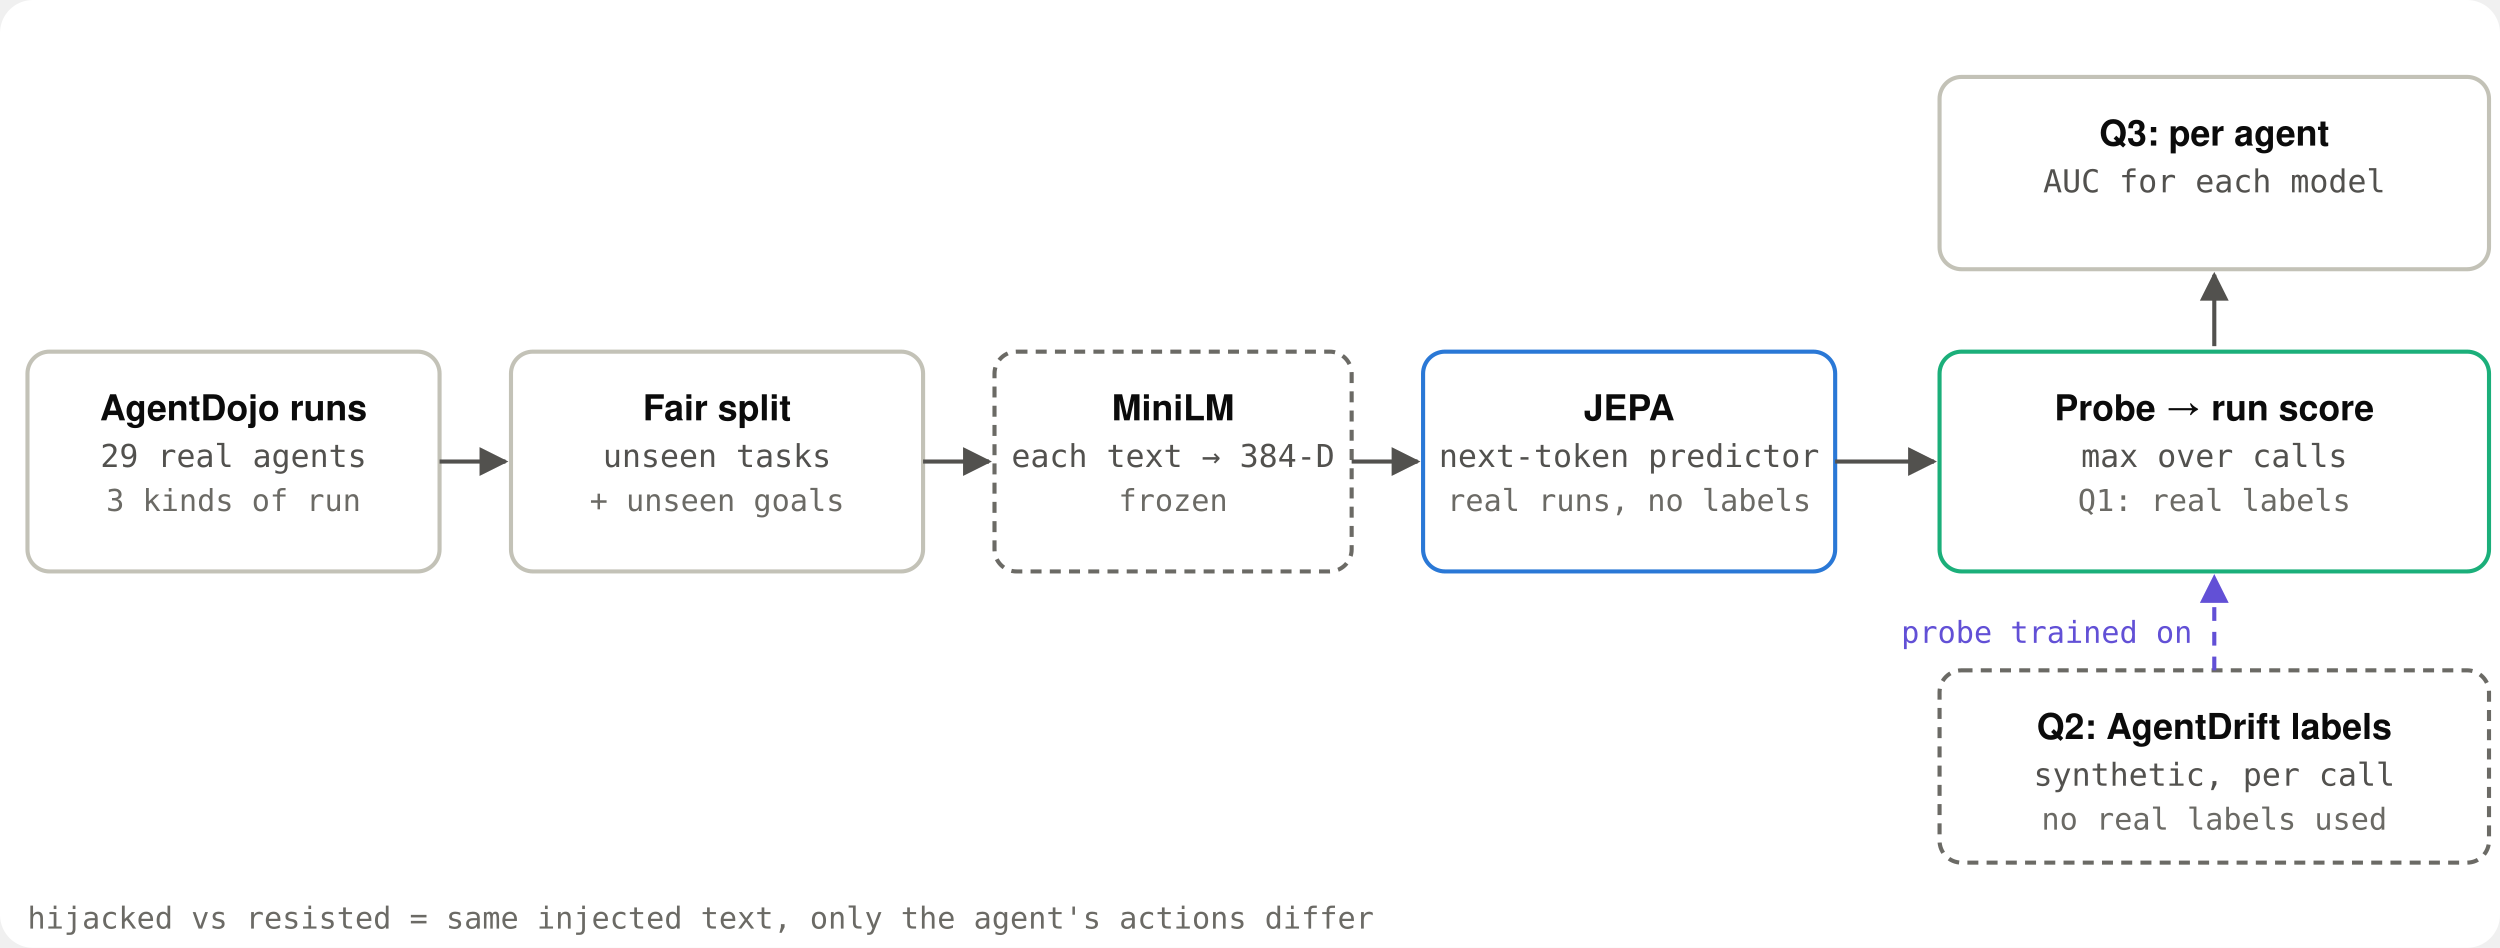
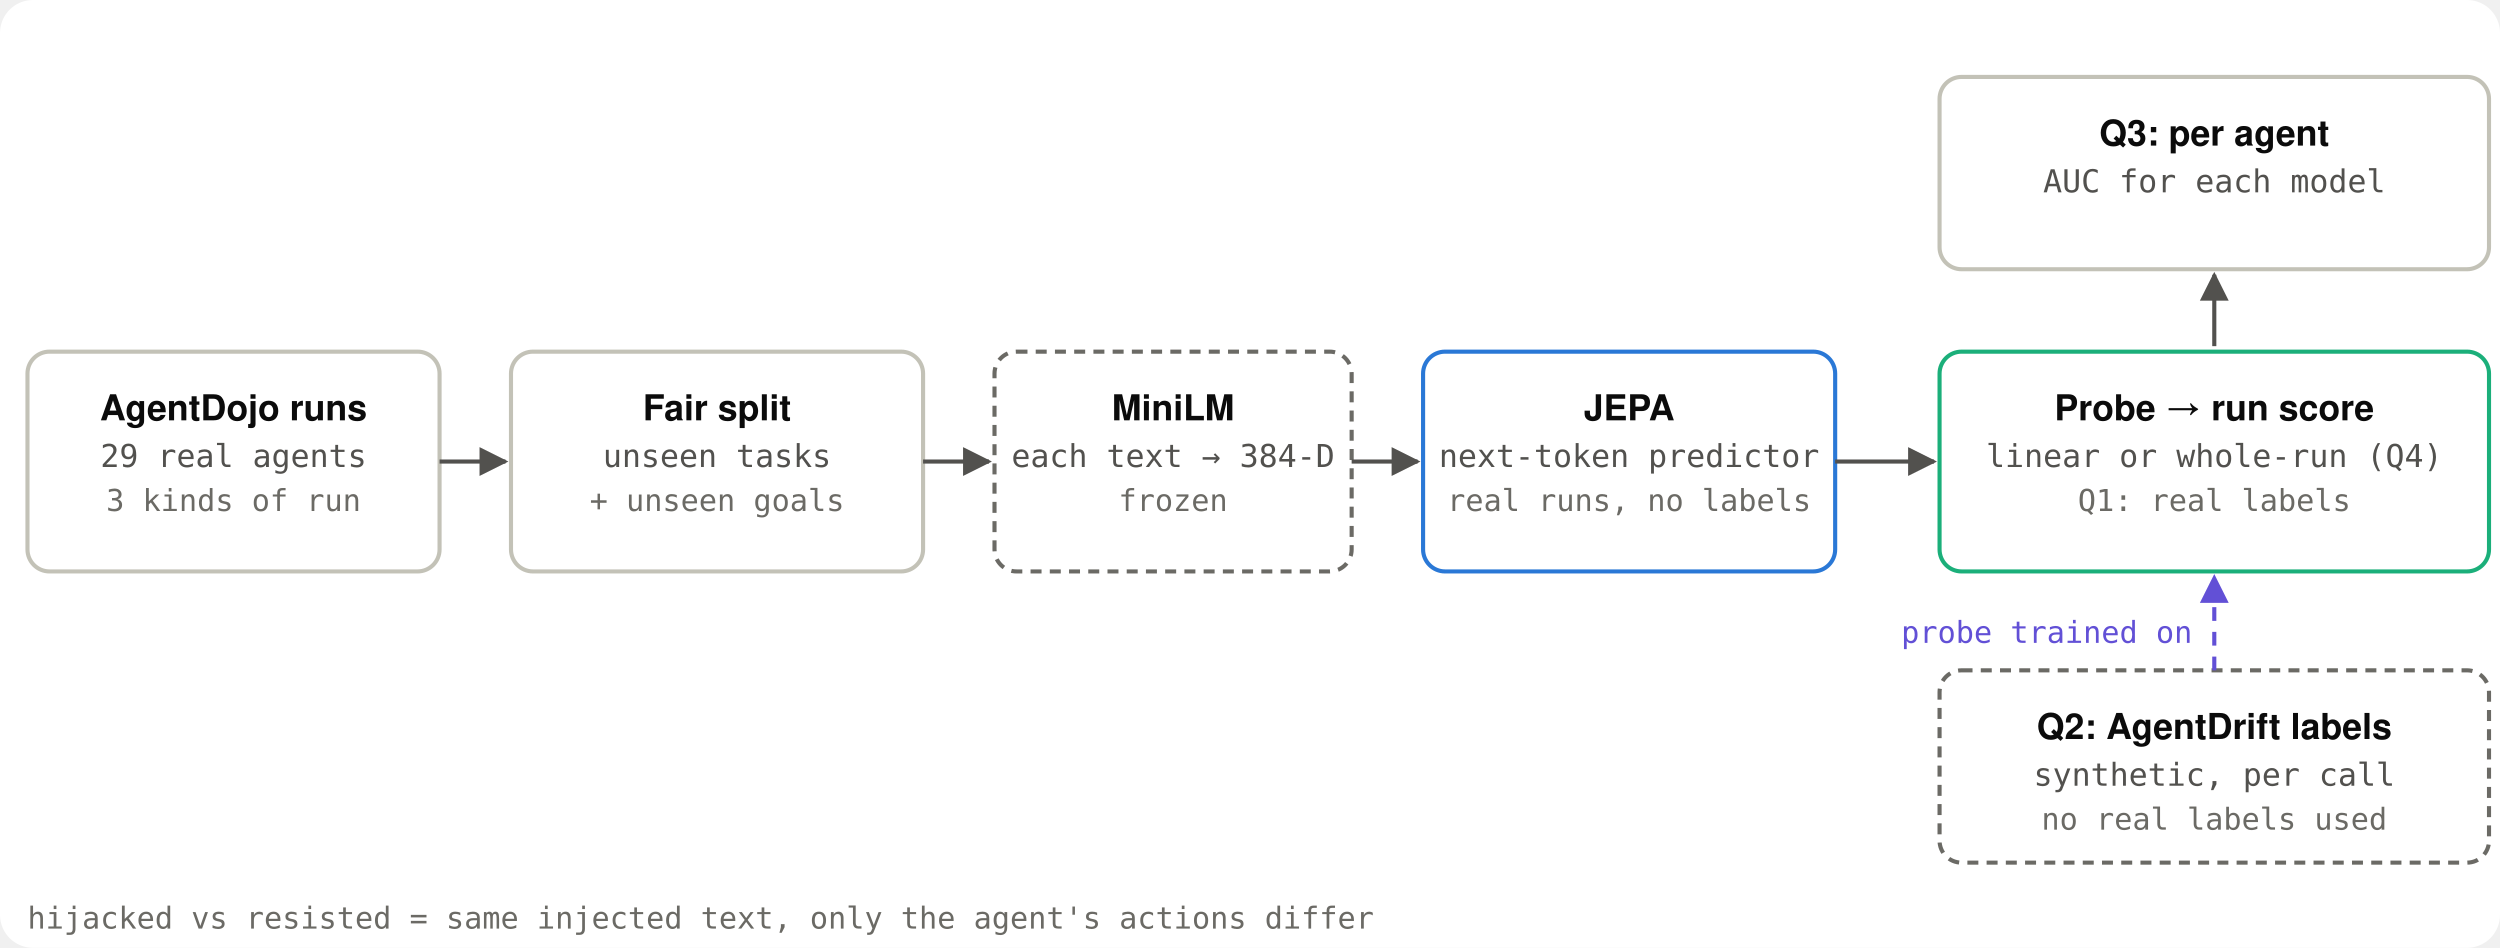
<svg xmlns="http://www.w3.org/2000/svg" viewBox="0 0 910 345" width="910" height="345">
  <rect x="0" y="0" width="910" height="345" rx="12" fill="#ffffff" />
  <defs>
    <marker id="ah" viewBox="0 0 10 10" refX="9" refY="5" markerWidth="7" markerHeight="7" orient="auto">
      <path d="M0,0 L10,5 L0,10 z" fill="#52514e" />
    </marker>
    <marker id="ahv" viewBox="0 0 10 10" refX="9" refY="5" markerWidth="7" markerHeight="7" orient="auto">
      <path d="M0,0 L10,5 L0,10 z" fill="#6250d6" />
    </marker>
    <marker id="ahr" viewBox="0 0 10 10" refX="9" refY="5" markerWidth="7" markerHeight="7" orient="auto">
      <path d="M0,0 L10,5 L0,10 z" fill="#e34948" />
    </marker>
  </defs>
  <style>
    text { fill: #0b0b0b; font-family: -apple-system, "Segoe UI", Helvetica, Arial, sans-serif; }
    .box { fill: #ffffff; stroke: #c3c2b7; stroke-width: 1.5; }
    .learn { stroke: #2a78d6; } .frozen { stroke: #6b6a65; stroke-dasharray: 4 3; } .loss { stroke: #e0622f; }
    .bad { stroke: #e34948; } .good { stroke: #1baf7a; }
    .m { font-size: 13px; font-weight: 600; }
    .h { font-size: 14px; font-weight: 700; }
    .s { font-size: 11.5px; fill: #52514e; font-family: ui-monospace, Menlo, Consolas, monospace; }
    .c { font-size: 11px; fill: #6b6a65; font-family: ui-monospace, Menlo, Consolas, monospace; }
    .v { fill: #6250d6; } .r { fill: #e34948; } .g { fill: #1baf7a; } .y { fill: #b07a00; }
    .a { stroke: #52514e; stroke-width: 1.5; fill: none; marker-end: url(#ah); }
    .ar { stroke: #e34948; stroke-width: 1.5; fill: none; marker-end: url(#ahr); }
    .ema { stroke: #6250d6; stroke-width: 1.5; fill: none; stroke-dasharray: 5 4; marker-end: url(#ahv); }
  </style>
  <g transform="translate(6,8)">
    <rect class="box " x="4" y="120" width="150" height="80" rx="8" />
    <text class="m" x="79.0" y="145" text-anchor="middle">AgentDojo runs</text>
    <text class="s" x="79.0" y="162" text-anchor="middle">29 real agents</text>
    <text class="c" x="79.0" y="178" text-anchor="middle">3 kinds of run</text>
    <rect class="box " x="180" y="120" width="150" height="80" rx="8" />
    <text class="m" x="255.0" y="145" text-anchor="middle">Fair split</text>
    <text class="s" x="255.0" y="162" text-anchor="middle">unseen tasks</text>
    <text class="c" x="255.0" y="178" text-anchor="middle">+ unseen goals</text>
    <path class="a" d="M154,160 H178" />
    <rect class="box frozen" x="356" y="120" width="130" height="80" rx="8" />
    <text class="m" x="421.0" y="145" text-anchor="middle">MiniLM</text>
    <text class="s" x="421.0" y="162" text-anchor="middle">each text → 384-D</text>
    <text class="c" x="421.0" y="178" text-anchor="middle">frozen</text>
    <path class="a" d="M330,160 H354" />
    <rect class="box learn" x="512" y="120" width="150" height="80" rx="8" />
    <text class="m" x="587.0" y="145" text-anchor="middle">JEPA</text>
    <text class="s" x="587.0" y="162" text-anchor="middle">next-token predictor</text>
    <text class="c" x="587.0" y="178" text-anchor="middle">real runs, no labels</text>
    <path class="a" d="M486,160 H510" />
    <rect class="box good" x="700" y="120" width="200" height="80" rx="8" />
    <text class="m" x="800.0" y="145" text-anchor="middle">Probe → run score</text>
-     <text class="s" x="800.0" y="162" text-anchor="middle">max over calls</text>
+     <text class="s" x="800.0" y="162" text-anchor="middle">linear or whole-run (Q4)</text>
    <text class="c" x="800.0" y="178" text-anchor="middle">Q1: real labels</text>
    <path class="a" d="M662,160 H698" />
    <rect class="box frozen" x="700" y="236" width="200" height="70" rx="8" />
    <text class="m" x="800.0" y="261" text-anchor="middle">Q2: AgentDrift labels</text>
    <text class="s" x="800.0" y="278" text-anchor="middle">synthetic, per call</text>
    <text class="c" x="800.0" y="294" text-anchor="middle">no real labels used</text>
    <path class="ema" d="M800,236 V202" />
    <text class="c v" x="792" y="226" text-anchor="end">probe trained on</text>
    <rect class="box " x="700" y="20" width="200" height="70" rx="8" />
    <text class="m" x="800.0" y="45" text-anchor="middle">Q3: per agent</text>
    <text class="s" x="800.0" y="62" text-anchor="middle">AUC for each model</text>
    <path class="a" d="M800,118 V92" />
    <text class="c" x="4" y="330" text-anchor="start">hijacked vs resisted = same injected text, only the agent's actions differ</text>
  </g>
</svg>
